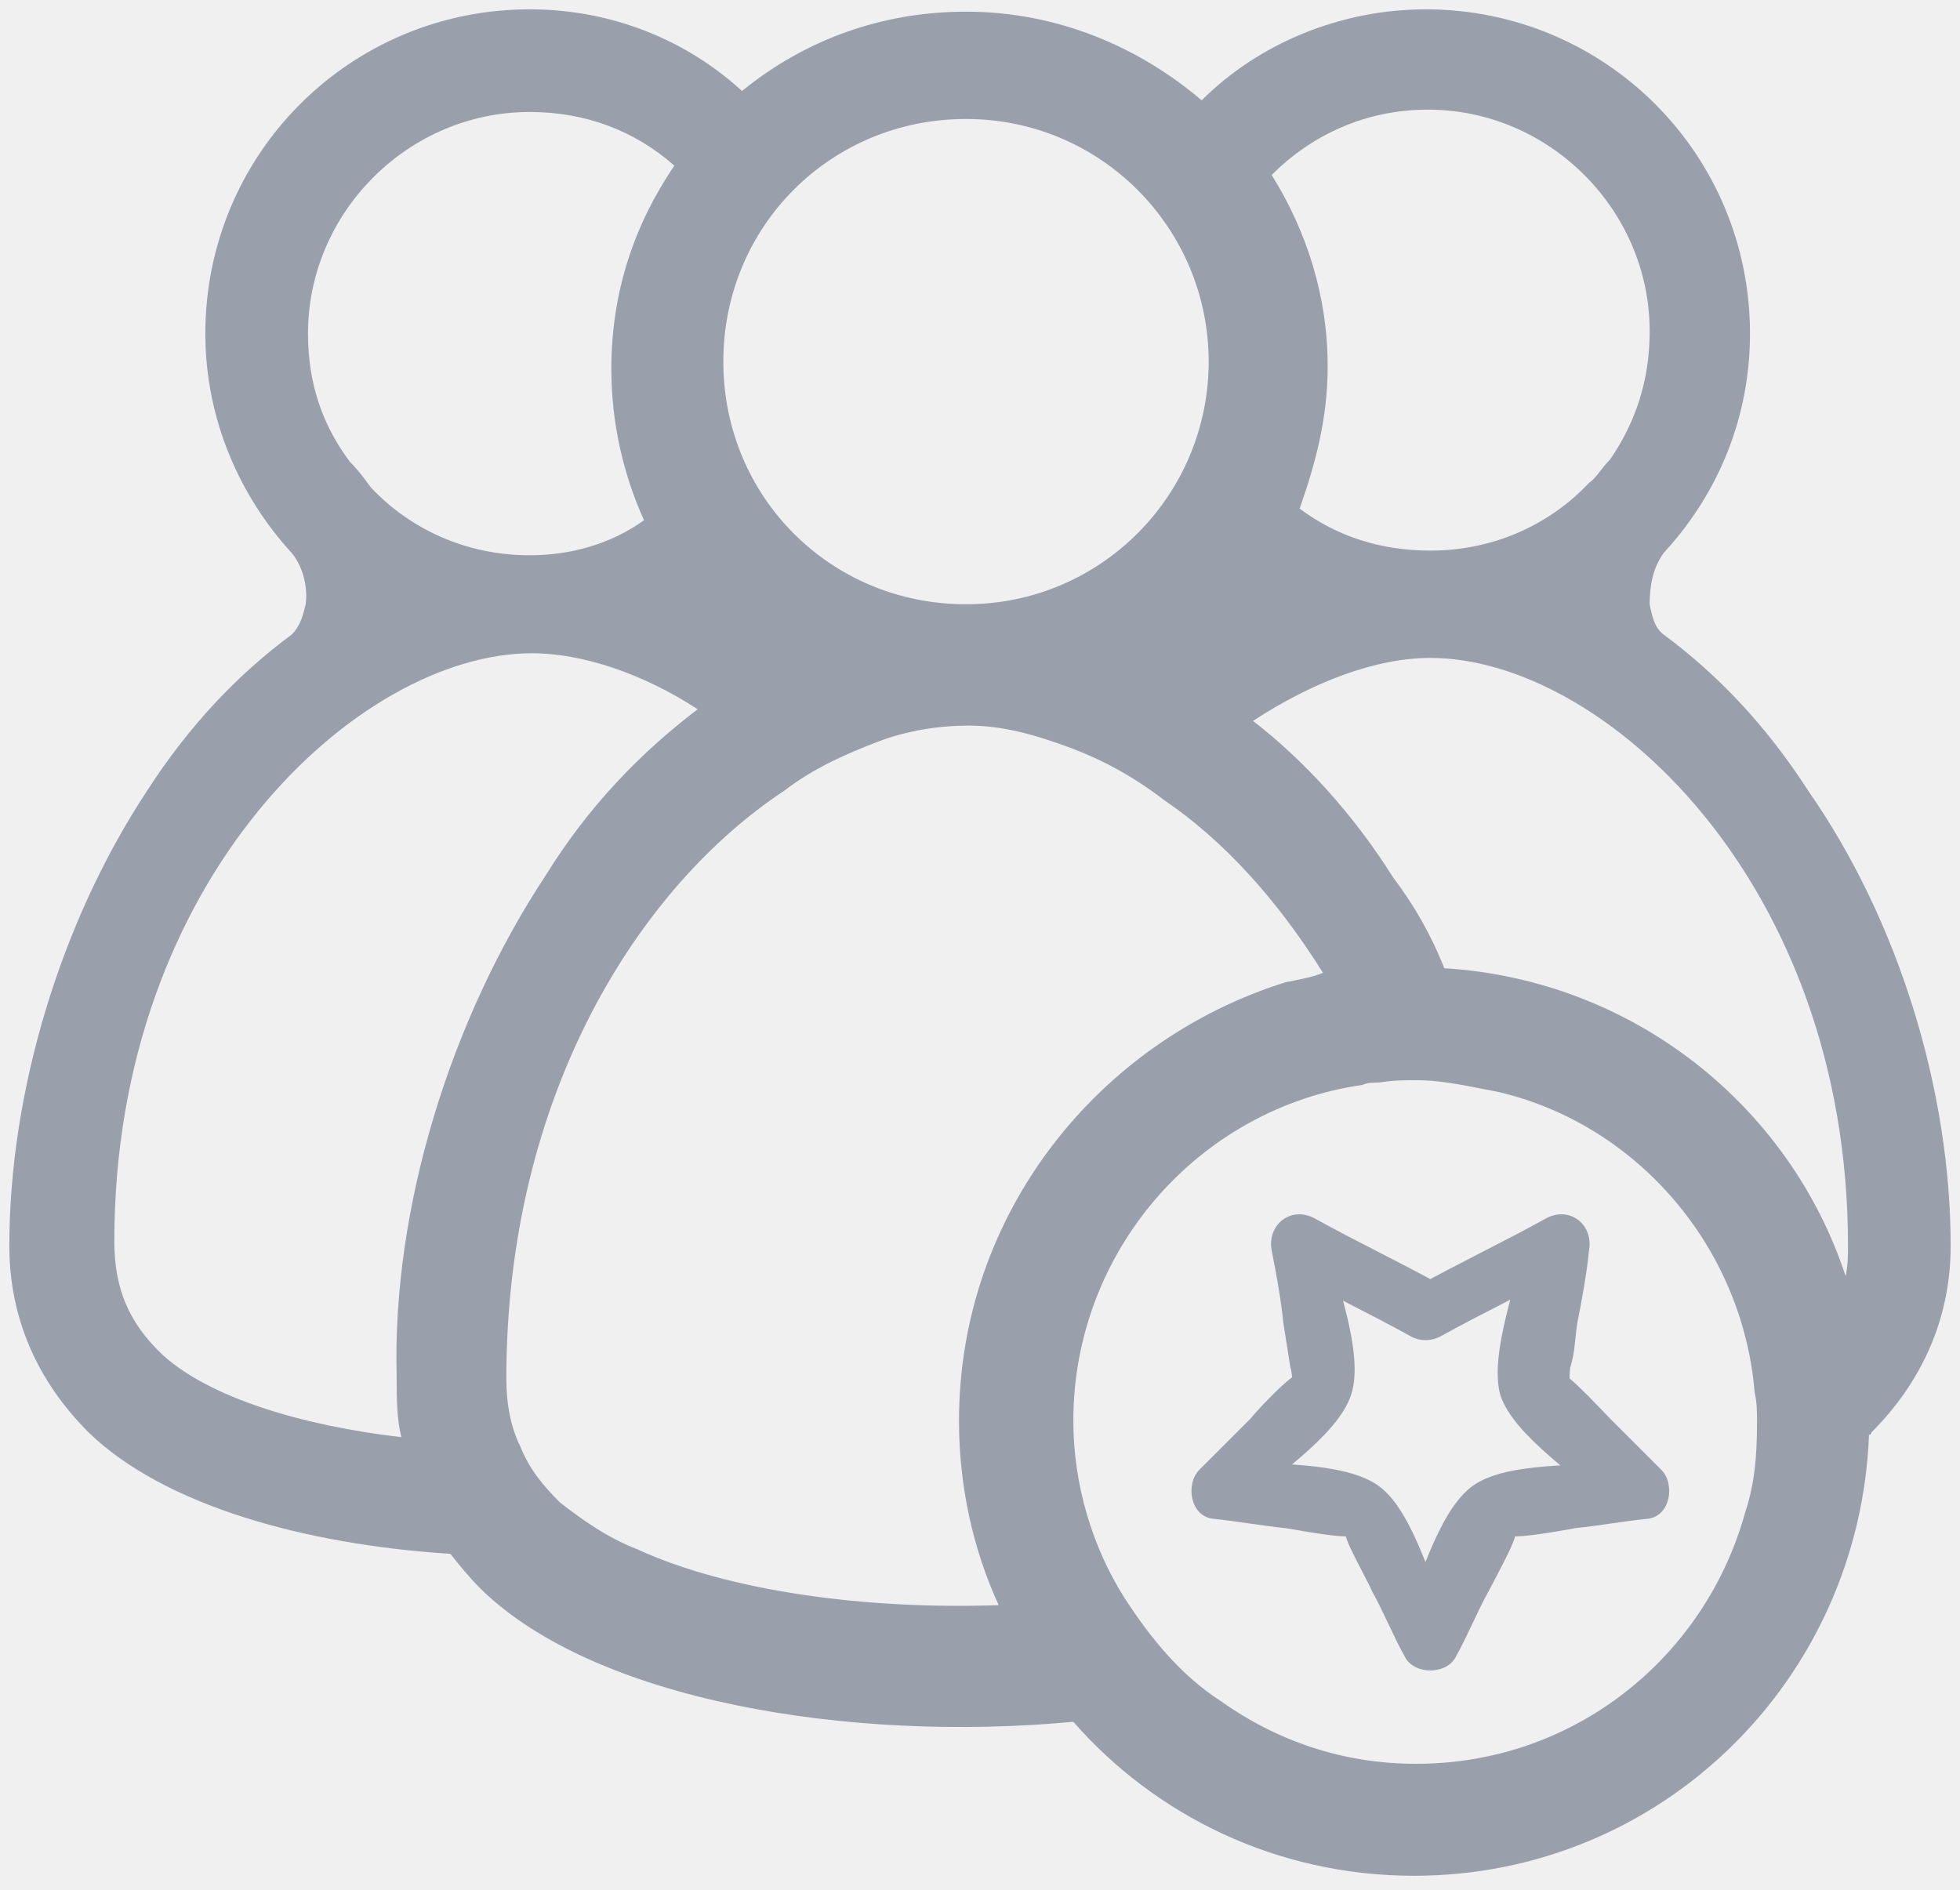
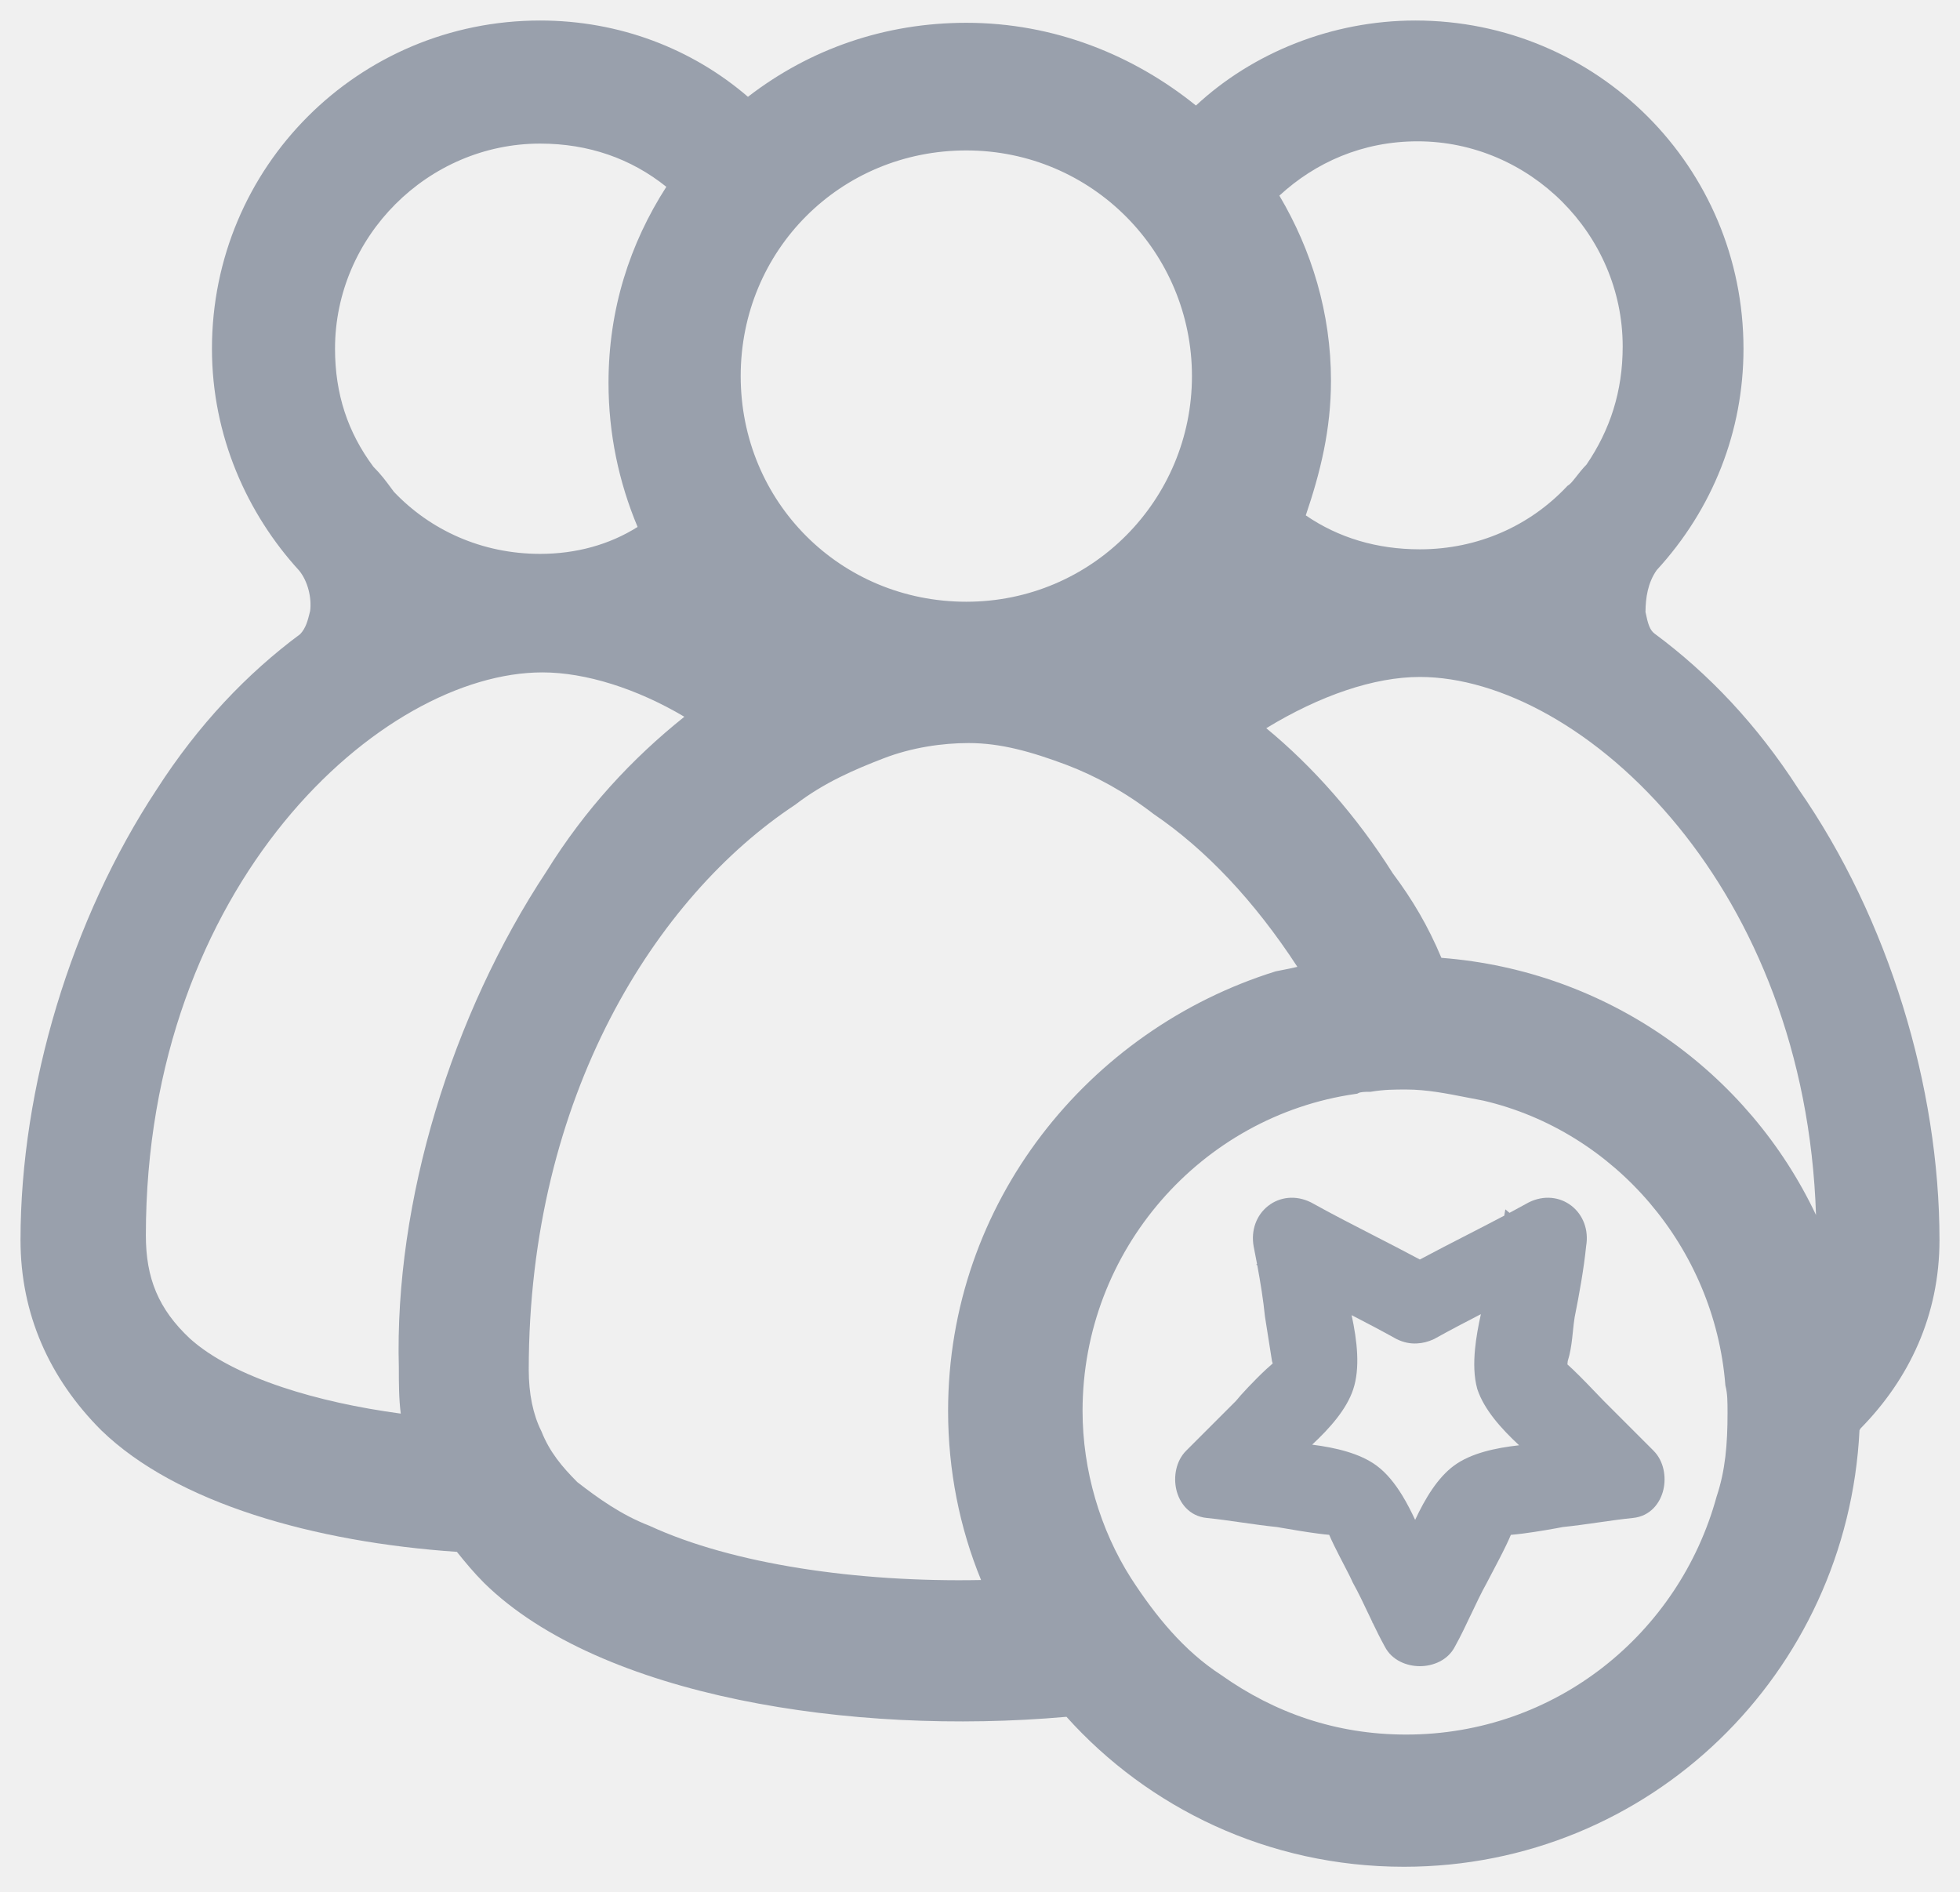
- <svg xmlns="http://www.w3.org/2000/svg" width="84" height="81" viewBox="0 0 84 81" fill="none">
-   <path d="M48.2 68.5C49.3 70.2 50.6 71.8 52.3 72.9C54.7 74.6 57.5 75.6 60.7 75.6C67.5 75.6 73.1 71 74.8 64.8C75.2 63.6 75.3 62.4 75.3 61C75.3 60.5 75.3 60.1 75.2 59.7C74.7 53.5 70.2 48.2 64.2 46.8C63.1 46.6 61.9 46.3 60.7 46.3C60.2 46.3 59.7 46.3 59.1 46.4C58.9 46.4 58.6 46.4 58.4 46.5C51.4 47.5 46 53.6 46 60.9C46 63.6 46.8 66.3 48.2 68.5ZM42.8 68.8C41.7 66.4 41.1 63.7 41.1 60.9C41.1 52 47.1 44.6 55.1 42.1C55.6 42 56.2 41.9 56.7 41.7C54.7 38.5 52.4 36 49.9 34.3C48.6 33.3 47.3 32.6 46 32.1C44.4 31.5 43 31.1 41.5 31.1C40.3 31.1 38.9 31.3 37.6 31.8C36.3 32.3 34.9 32.9 33.6 33.9C27.4 38 21.7 46.9 21.7 59.1C21.7 60.2 21.9 61.2 22.3 62C22.7 63 23.3 63.7 24 64.4C24.9 65.1 26 65.9 27.3 66.4C31.2 68.2 37.1 69 42.8 68.8ZM83.6 53.4C83.6 56.6 82.3 59.3 80.2 61.4C80.2 61.4 80.2 61.5 80.1 61.5C79.7 72 71.2 80.4 60.6 80.4C54.7 80.4 49.5 77.8 46 73.8C36.4 74.7 25.5 72.9 20.6 68.1C20.1 67.6 19.7 67.1 19.3 66.6C13 66.2 7 64.5 3.8 61.4C1.6 59.2 0.4 56.5 0.4 53.4C0.4 46.8 2.6 39.5 6.3 33.9C8.1 31.1 10.2 28.9 12.5 27.2C12.9 26.8 13 26.3 13.1 25.9C13.2 25.2 13 24.3 12.5 23.7C10.3 21.3 8.8 18 8.8 14.3C8.8 6.6 15 0.4 22.7 0.4C26.2 0.4 29.4 1.7 31.8 3.9C34.5 1.7 37.8 0.5 41.4 0.5C45.3 0.5 48.8 2 51.5 4.3C53.9 1.9 57.4 0.4 61.1 0.4C68.8 0.4 75 6.6 75 14.3C75 17.8 73.7 21.1 71.3 23.7C70.8 24.4 70.7 25.2 70.7 25.9C70.8 26.4 70.9 26.9 71.3 27.2C73.6 28.9 75.7 31.1 77.5 33.9C81.4 39.5 83.6 46.8 83.6 53.4ZM79.1 54.7C79.2 54.2 79.2 53.8 79.2 53.4C79.2 37.8 68.7 28.2 61.3 28.2C59 28.2 56.3 29.2 53.7 30.9C55.9 32.6 58 34.9 59.7 37.6C60.6 38.8 61.3 40 61.9 41.5C70 42 76.7 47.4 79.1 54.7ZM69 19.7C70.1 18.1 70.7 16.3 70.7 14.2C70.7 9 66.4 4.7 61.2 4.7C58.5 4.7 56.2 5.8 54.5 7.5C56 9.9 56.9 12.7 56.9 15.7C56.9 17.9 56.4 19.8 55.7 21.8C57.3 23 59.2 23.6 61.3 23.6C64 23.6 66.4 22.5 68.1 20.7C68.4 20.5 68.6 20.1 69 19.7ZM51.8 15.5C51.8 9.8 47.2 5.1 41.4 5.1C35.6 5.1 31 9.7 31 15.5C31 21.3 35.6 25.9 41.4 25.9C47.2 25.9 51.8 21.2 51.8 15.5ZM26.2 15.8C26.2 12.5 27.2 9.6 28.9 7.1C27.2 5.6 25.1 4.8 22.7 4.8C17.5 4.8 13.2 9.1 13.2 14.3C13.2 16.4 13.8 18.2 15 19.8C15.4 20.2 15.6 20.5 15.9 20.9C17.6 22.7 20 23.8 22.7 23.8C24.5 23.8 26.2 23.3 27.6 22.3C26.7 20.3 26.2 18.1 26.2 15.8ZM23.4 37.5C25.2 34.6 27.4 32.3 29.9 30.4C27.6 28.9 25 28 22.8 28C15.4 28 4.9 37.6 4.9 53.2C4.9 55.2 5.5 56.7 7 58.1C9 59.9 12.9 61.1 17.2 61.6C17 60.8 17 59.9 17 59C16.8 51.8 19.3 43.7 23.4 37.5Z" fill="#99A0AC" />
-   <path d="M61.7 57.3C63.5 56.3 65.4 55.4 67.2 54.4C66.6 53.9 66 53.5 65.4 53C65.1 54.8 63.8 58 64.3 59.8C64.9 61.6 67.8 63.4 69.1 64.7C69.3 64 69.5 63.3 69.7 62.6C67.9 62.9 64.6 62.6 63.1 63.7C61.6 64.8 60.8 68 60 69.7C60.7 69.7 61.4 69.7 62.2 69.7C61.4 68.1 60.6 64.8 59.1 63.7C57.6 62.6 54.3 62.8 52.5 62.6C52.7 63.3 52.9 64 53.1 64.7C54.4 63.4 57.3 61.6 57.9 59.8C58.5 58 57.2 54.8 56.8 53C56.2 53.5 55.6 53.9 55 54.4C56.8 55.4 58.7 56.3 60.5 57.3C61.9 58 63.2 55.9 61.8 55.1C60 54.1 58.1 53.2 56.3 52.2C55.3 51.7 54.3 52.5 54.5 53.6C54.7 54.6 54.9 55.7 55 56.7C55.1 57.3 55.2 58 55.3 58.6C55.5 59.2 55.2 60.2 55.6 59.2C56.1 58.1 53.9 60.4 53.6 60.8C52.9 61.5 52.1 62.3 51.4 63C50.8 63.6 51 65 52 65.1C53 65.2 54.1 65.4 55.1 65.5C55.7 65.6 58.4 66.1 57.8 65.7C57.2 65.3 58.6 67.7 58.8 68.2C59.3 69.1 59.7 70.1 60.2 71C60.6 71.8 62 71.8 62.4 71C62.9 70.1 63.3 69.1 63.8 68.2C64.1 67.6 65.4 65.3 64.8 65.7C64.2 66.1 67 65.6 67.5 65.5C68.5 65.4 69.6 65.2 70.6 65.1C71.6 65 71.8 63.6 71.2 63C70.5 62.3 69.7 61.5 69 60.8C68.6 60.4 66.5 58.1 67 59.2C67.4 60.2 67.2 59.2 67.3 58.6C67.5 58 67.5 57.3 67.6 56.7C67.8 55.7 68 54.6 68.1 53.6C68.3 52.5 67.3 51.7 66.3 52.2C64.5 53.2 62.6 54.1 60.8 55.1C59 55.9 60.2 58 61.7 57.3Z" fill="#99A0AC" />
+ <svg xmlns="http://www.w3.org/2000/svg" width="86" height="83" viewBox="0 0 86 83" fill="none">
+   <path d="M53.589 73.492L53.581 73.486L53.572 73.48C51.958 72.436 50.704 70.904 49.621 69.23C48.273 67.11 47.5 64.504 47.5 61.9C47.5 54.849 52.717 48.96 59.471 47.995L59.551 47.983L59.624 47.947C59.643 47.937 59.698 47.92 59.8 47.91C59.896 47.9 59.997 47.9 60.1 47.9H60.141L60.182 47.893C60.737 47.801 61.199 47.8 61.7 47.8C62.593 47.8 63.477 47.974 64.368 48.149C64.611 48.197 64.854 48.245 65.098 48.29C70.876 49.644 75.219 54.756 75.702 60.74L75.705 60.781L75.715 60.821C75.797 61.151 75.8 61.487 75.8 62C75.8 63.378 75.701 64.516 75.326 65.642L75.321 65.655L75.318 65.668C73.675 71.66 68.265 76.1 61.7 76.1C58.611 76.1 55.911 75.137 53.589 73.492ZM56.002 42.61L55.976 42.615L55.951 42.623C47.757 45.184 41.6 52.767 41.6 61.9C41.6 64.507 42.107 67.032 43.047 69.32C37.623 69.428 32.146 68.624 28.51 66.946L28.495 66.939L28.48 66.933C27.264 66.466 26.221 65.715 25.332 65.025C24.66 64.35 24.123 63.712 23.764 62.814L23.756 62.795L23.747 62.776C23.39 62.063 23.2 61.144 23.2 60.1C23.2 48.055 28.826 39.318 34.876 35.317L34.891 35.307L34.905 35.296C36.145 34.342 37.489 33.763 38.779 33.267C40.013 32.792 41.35 32.6 42.5 32.6C43.908 32.6 45.24 32.974 46.822 33.567C48.078 34.051 49.335 34.727 50.595 35.696L50.607 35.705L50.619 35.714C52.907 37.269 55.039 39.526 56.926 42.418C56.7 42.473 56.464 42.519 56.227 42.565C56.152 42.58 56.077 42.595 56.002 42.61ZM21.247 69.454L21.25 69.457C23.799 71.954 27.858 73.631 32.436 74.577C36.947 75.509 42.023 75.744 46.794 75.321C50.382 79.316 55.644 81.9 61.6 81.9C72.397 81.9 81.065 73.404 81.59 62.749C81.608 62.723 81.623 62.698 81.635 62.674C81.635 62.672 81.636 62.671 81.637 62.67C83.771 60.499 85.1 57.705 85.1 54.4C85.1 47.703 82.872 40.307 78.916 34.622C77.085 31.776 74.946 29.534 72.599 27.799C72.386 27.639 72.304 27.364 72.2 26.851C72.205 26.216 72.303 25.57 72.69 25.015C75.16 22.327 76.5 18.916 76.5 15.3C76.5 7.324 70.076 0.9 62.1 0.9C58.434 0.9 54.954 2.321 52.475 4.63C49.745 2.425 46.265 1 42.4 1C38.831 1 35.544 2.144 32.818 4.247C30.366 2.136 27.173 0.9 23.7 0.9C15.724 0.9 9.3 7.324 9.3 15.3C9.3 19.133 10.852 22.547 13.123 25.029C13.511 25.501 13.682 26.234 13.608 26.805C13.605 26.818 13.602 26.83 13.599 26.842C13.502 27.234 13.421 27.557 13.17 27.822C10.834 29.555 8.704 31.792 6.881 34.627C3.129 40.308 0.9 47.702 0.9 54.4C0.9 57.642 2.16 60.467 4.446 62.754L4.452 62.759C7.745 65.949 13.793 67.657 20.047 68.084C20.405 68.53 20.784 68.991 21.247 69.454ZM68.823 21.284L68.775 21.316L68.737 21.357C67.129 23.058 64.86 24.1 62.3 24.1C60.428 24.1 58.738 23.601 57.294 22.611C57.939 20.711 58.4 18.847 58.4 16.7C58.4 13.742 57.554 10.977 56.136 8.583C57.718 7.124 59.79 6.2 62.2 6.2C67.124 6.2 71.2 10.276 71.2 15.2C71.2 17.18 70.641 18.871 69.613 20.381C69.43 20.568 69.284 20.755 69.169 20.903C69.152 20.925 69.135 20.946 69.119 20.966C68.977 21.147 68.897 21.234 68.823 21.284ZM55.561 31.948C57.924 30.509 60.298 29.7 62.3 29.7C65.801 29.7 70.147 31.989 73.638 36.266C76.948 40.322 79.45 46.127 79.682 53.306C76.731 47.059 70.564 42.589 63.245 42.023C62.657 40.619 61.972 39.465 61.112 38.316C59.528 35.804 57.601 33.629 55.561 31.948ZM42.4 6.6C47.921 6.6 52.3 11.073 52.3 16.5C52.3 21.927 47.921 26.4 42.4 26.4C36.876 26.4 32.5 22.024 32.5 16.5C32.5 10.976 36.876 6.6 42.4 6.6ZM29.237 8.196C27.637 10.687 26.7 13.558 26.7 16.8C26.7 19.026 27.154 21.16 27.976 23.118C26.735 23.902 25.264 24.3 23.7 24.3C21.15 24.3 18.889 23.267 17.283 21.577C17.241 21.521 17.2 21.466 17.16 21.411C16.936 21.108 16.724 20.82 16.379 20.472C15.26 18.968 14.7 17.283 14.7 15.3C14.7 10.376 18.776 6.3 23.7 6.3C25.826 6.3 27.693 6.958 29.237 8.196ZM23.8 29.5C25.694 29.5 27.945 30.212 30.028 31.446C27.72 33.291 25.675 35.499 23.979 38.23C19.831 44.505 17.299 52.699 17.5 60.007V60.033C17.5 60.676 17.5 61.36 17.585 62.019C15.709 61.766 13.936 61.377 12.396 60.863C10.668 60.287 9.266 59.566 8.338 58.731C6.947 57.432 6.4 56.068 6.4 54.2C6.4 46.515 8.986 40.327 12.462 36.066C15.953 31.789 20.299 29.5 23.8 29.5Z" fill="#99A0AC" />
+   <mask id="path-2-inside-1_86_39" fill="white">
+     <path d="M62.911 58.753L62.927 58.746L62.943 58.737C63.609 58.367 64.29 58.01 64.978 57.655C64.863 58.17 64.769 58.688 64.721 59.183C64.662 59.793 64.67 60.4 64.818 60.934L64.822 60.946L64.826 60.958C65.119 61.837 65.859 62.67 66.655 63.408C65.606 63.526 64.543 63.755 63.804 64.297C63.083 64.826 62.535 65.735 62.093 66.681C61.92 66.309 61.734 65.948 61.532 65.616C61.216 65.1 60.845 64.626 60.396 64.297C59.666 63.762 58.618 63.514 57.574 63.381C58.359 62.65 59.085 61.827 59.374 60.958C59.686 60.023 59.55 58.828 59.306 57.699C59.966 58.039 60.618 58.382 61.257 58.737L61.267 58.742L61.276 58.747C61.585 58.901 61.888 58.957 62.172 58.94C62.41 58.93 62.659 58.871 62.911 58.753ZM64.318 54.207C63.646 54.552 62.969 54.9 62.3 55.258C61.631 54.9 60.954 54.552 60.282 54.207L60.278 54.205C59.352 53.73 58.434 53.258 57.543 52.763L57.533 52.758L57.524 52.753C56.855 52.419 56.147 52.509 55.641 52.907C55.138 53.302 54.877 53.966 55.008 54.689L55.01 54.698C55.059 54.945 55.108 55.198 55.156 55.453L55.12 55.483L55.166 55.509C55.306 56.263 55.431 57.035 55.502 57.75L55.504 57.766L55.507 57.782C55.556 58.078 55.606 58.4 55.656 58.726L55.656 58.728C55.706 59.052 55.756 59.379 55.807 59.682L55.813 59.721L55.826 59.758C55.832 59.777 55.837 59.797 55.843 59.819C55.752 59.896 55.656 59.982 55.56 60.071C55.048 60.546 54.429 61.209 54.224 61.469L53.146 62.547L52.046 63.647C51.597 64.096 51.484 64.786 51.613 65.349C51.745 65.93 52.176 66.52 52.95 66.597C53.438 66.646 53.952 66.72 54.479 66.795L54.485 66.796C55 66.869 55.528 66.945 56.034 66.996C56.089 67.005 56.162 67.018 56.248 67.033C56.633 67.099 57.285 67.212 57.836 67.283C58.001 67.305 58.168 67.324 58.322 67.337C58.389 67.495 58.469 67.666 58.551 67.832C58.685 68.107 58.839 68.403 58.975 68.664C58.994 68.701 59.013 68.737 59.031 68.772C59.187 69.073 59.297 69.29 59.336 69.386L59.347 69.415L59.363 69.443C59.604 69.876 59.822 70.336 60.048 70.814L60.052 70.821C60.108 70.94 60.164 71.059 60.222 71.179L60.212 71.2H60.232C60.398 71.546 60.571 71.896 60.758 72.234C61.07 72.847 61.728 73.1 62.3 73.1C62.872 73.1 63.53 72.847 63.842 72.234C64.098 71.773 64.327 71.288 64.548 70.821L64.552 70.814C64.778 70.336 64.996 69.876 65.237 69.443L65.242 69.433L65.247 69.424C65.29 69.339 65.366 69.195 65.459 69.019C65.645 68.666 65.9 68.184 66.088 67.791C66.161 67.64 66.233 67.484 66.293 67.338C66.453 67.325 66.628 67.305 66.801 67.284C67.483 67.197 68.291 67.051 68.574 66.995C69.077 66.944 69.602 66.869 70.115 66.796L70.121 66.795C70.648 66.72 71.162 66.646 71.65 66.597C72.424 66.52 72.855 65.93 72.987 65.349C73.116 64.786 73.003 64.096 72.553 63.647L72.549 63.642L72.545 63.638L72.541 63.634L72.537 63.63L72.533 63.626L72.529 63.622L72.525 63.618L72.521 63.614L72.516 63.609L72.512 63.605L72.508 63.601L72.504 63.597L72.5 63.593L72.496 63.589L72.492 63.585L72.488 63.581L72.484 63.576L72.479 63.572L72.475 63.568L72.471 63.564L72.467 63.56L72.463 63.556L72.459 63.551L72.454 63.547L72.45 63.543L72.446 63.539L72.442 63.535L72.438 63.531L72.434 63.527L72.43 63.522L72.425 63.518L72.421 63.514L72.417 63.51L72.413 63.506L72.409 63.502L72.404 63.497L72.4 63.493L72.396 63.489L72.392 63.485L72.388 63.481L72.384 63.477L72.379 63.472L72.375 63.468L72.371 63.464L72.367 63.46L72.363 63.456L72.358 63.451L72.354 63.447L72.35 63.443L72.346 63.439L72.342 63.434L72.337 63.43L72.333 63.426L72.329 63.422L72.325 63.418L72.32 63.413L72.316 63.409L72.312 63.405L72.308 63.401L72.304 63.397L72.299 63.392L72.295 63.388L72.291 63.384L72.287 63.38L72.282 63.375L72.278 63.371L72.274 63.367L72.27 63.363L72.266 63.358L72.261 63.354L72.257 63.35L72.253 63.346L72.249 63.342L72.244 63.337L72.24 63.333L72.236 63.329L72.232 63.325L72.227 63.32L72.223 63.316L72.219 63.312L72.215 63.307L72.21 63.303L72.206 63.299L72.202 63.295L72.198 63.291L72.193 63.286L72.189 63.282L72.185 63.278L72.18 63.273L72.176 63.269L72.172 63.265L72.168 63.261L72.163 63.256L72.159 63.252L72.155 63.248L72.151 63.243L72.146 63.239L72.142 63.235L72.138 63.231L72.133 63.226L72.129 63.222L72.125 63.218L72.121 63.214L72.116 63.209L72.112 63.205L72.108 63.201L72.103 63.196L72.099 63.192L72.095 63.188L72.091 63.183L72.086 63.179L72.082 63.175L72.078 63.17L72.073 63.166L72.069 63.162L72.065 63.158L72.06 63.153L72.056 63.149L72.052 63.145L72.047 63.14L72.043 63.136L72.039 63.132L72.034 63.127L72.03 63.123L72.026 63.119L72.022 63.114L72.017 63.11L72.013 63.106L72.009 63.102L72.004 63.097L72 63.093L71.996 63.089L71.991 63.084L71.987 63.08L71.983 63.076L71.978 63.071L71.974 63.067L71.97 63.063L71.965 63.058L71.961 63.054L71.957 63.05L71.952 63.045L71.948 63.041L71.944 63.036L71.939 63.032L71.935 63.028L71.931 63.023L71.926 63.019L71.922 63.015L71.918 63.011L71.913 63.006L71.909 63.002L71.905 62.998L71.9 62.993L71.896 62.989L71.891 62.984L71.887 62.98L71.883 62.976L71.879 62.971L71.874 62.967L71.87 62.963L71.865 62.958L71.861 62.954L71.857 62.95L71.852 62.945L71.848 62.941L71.844 62.937L71.839 62.932L71.835 62.928L71.831 62.923L71.826 62.919L71.822 62.915L71.817 62.91L71.813 62.906L71.809 62.902L71.804 62.897L71.8 62.893L71.796 62.889L71.791 62.884L71.787 62.88L71.782 62.875L71.778 62.871L71.774 62.867L71.769 62.862L71.765 62.858L71.761 62.854L71.756 62.849L71.752 62.845L71.748 62.84L71.743 62.836L71.739 62.832L71.734 62.827L71.73 62.823L71.726 62.819L71.721 62.814L71.717 62.81L71.713 62.805L71.708 62.801L71.704 62.797L71.699 62.792L71.695 62.788L71.691 62.783L71.686 62.779L71.682 62.775L71.677 62.77L71.673 62.766L71.669 62.762L71.664 62.757L71.66 62.753L71.656 62.748L71.651 62.744L71.647 62.74L71.642 62.735L71.638 62.731L71.634 62.727L71.629 62.722L71.625 62.718L71.621 62.713L71.616 62.709L71.612 62.705L71.607 62.7L71.603 62.696L71.599 62.691L71.594 62.687L71.59 62.683L71.585 62.678L71.581 62.674L71.577 62.669L71.572 62.665L71.568 62.661L71.563 62.656L71.559 62.652L71.555 62.648L71.55 62.643L71.546 62.639L71.541 62.634L71.537 62.63L71.533 62.626L71.528 62.621L71.524 62.617L71.519 62.612L71.515 62.608L71.511 62.604L71.506 62.599L71.502 62.595L71.498 62.59L71.493 62.586L71.489 62.582L71.484 62.577L71.48 62.573L71.475 62.568L71.471 62.564L71.467 62.56L71.462 62.555L71.458 62.551L71.454 62.547L71.449 62.542L71.445 62.538L71.44 62.533L71.436 62.529L71.432 62.525L71.427 62.52L71.423 62.516L71.418 62.511L71.414 62.507L71.41 62.502L71.405 62.498L71.401 62.494L71.396 62.489L71.392 62.485L71.388 62.48L71.383 62.476L71.379 62.472L71.374 62.467L71.37 62.463L71.366 62.459L71.361 62.454L71.357 62.45L71.353 62.445L71.348 62.441L71.344 62.437L71.339 62.432L71.335 62.428L71.331 62.423L71.326 62.419L71.322 62.415L71.317 62.41L71.313 62.406L71.309 62.401L71.304 62.397L71.3 62.393L71.295 62.388L71.291 62.384L71.287 62.38L71.282 62.375L71.278 62.371L71.273 62.366L71.269 62.362L71.265 62.358L71.26 62.353L71.256 62.349L71.251 62.344L71.247 62.34L71.243 62.336L71.238 62.331L71.234 62.327L71.23 62.322L71.225 62.318L71.221 62.314L71.216 62.309L71.212 62.305L71.208 62.301L71.203 62.296L71.199 62.292L71.195 62.288L71.19 62.283L71.186 62.279L71.181 62.274L71.177 62.27L71.173 62.266L71.168 62.261L71.164 62.257L71.16 62.252L71.155 62.248L71.151 62.244L71.146 62.239L71.142 62.235L71.138 62.231L71.133 62.226L71.129 62.222L71.125 62.218L71.12 62.213L71.116 62.209L71.112 62.204L71.107 62.2L71.103 62.196L71.098 62.191L71.094 62.187L71.09 62.183L71.085 62.178L71.081 62.174L71.077 62.169L71.072 62.165L71.068 62.161L71.064 62.156L71.059 62.152L71.055 62.148L71.05 62.143L71.046 62.139L71.042 62.135L71.037 62.13L71.033 62.126L71.029 62.121L71.024 62.117L71.02 62.113L71.016 62.108L71.011 62.104L71.007 62.1L71.002 62.095L70.998 62.091L70.994 62.087L70.99 62.082L70.985 62.078L70.981 62.074L70.977 62.069L70.972 62.065L70.968 62.061L70.963 62.056L70.959 62.052L70.955 62.048L70.95 62.043L70.946 62.039L70.942 62.035L70.937 62.03L70.933 62.026L70.929 62.022L70.924 62.017L70.92 62.013L70.916 62.009L70.912 62.004L70.907 62L70.903 61.996L70.898 61.991L70.894 61.987L70.89 61.983L70.885 61.978L70.881 61.974L70.877 61.97L70.873 61.965L70.868 61.961L70.864 61.957L70.86 61.953L70.855 61.948L70.851 61.944L70.847 61.94L70.842 61.935L70.838 61.931L70.834 61.927L70.829 61.922L70.825 61.918L70.821 61.914L70.817 61.91L70.812 61.905L70.808 61.901L70.804 61.897L70.799 61.892L70.795 61.888L70.791 61.884L70.787 61.879L70.782 61.875L70.778 61.871L70.774 61.867L70.769 61.862L70.765 61.858L70.761 61.854L70.757 61.849L70.752 61.845L70.748 61.841L70.744 61.837L70.739 61.832L70.735 61.828L70.731 61.824L70.727 61.819L70.722 61.815L70.718 61.811L70.714 61.807L70.71 61.802L70.705 61.798L70.701 61.794L70.697 61.79L70.692 61.785L70.688 61.781L70.684 61.777L70.68 61.773L70.675 61.768L70.671 61.764L70.667 61.76L70.663 61.756L70.659 61.751L70.654 61.747L70.65 61.743L70.646 61.739L70.641 61.734L70.637 61.73L70.633 61.726L70.629 61.722L70.625 61.718L70.62 61.713L70.616 61.709L70.612 61.705L70.608 61.701L70.603 61.696L70.599 61.692L70.595 61.688L70.591 61.684L70.587 61.679L70.582 61.675L70.578 61.671L70.574 61.667L70.57 61.663L70.566 61.658L70.561 61.654L70.557 61.65L70.553 61.646L70.549 61.642L70.544 61.637L70.54 61.633L70.536 61.629L70.532 61.625L70.528 61.621L70.523 61.616L70.519 61.612L70.515 61.608L70.511 61.604L70.507 61.6L70.503 61.596L70.498 61.591L70.494 61.587L70.49 61.583L70.486 61.579L70.482 61.575L70.478 61.571L70.473 61.566L70.469 61.562L70.465 61.558L70.461 61.554L70.457 61.55L70.453 61.545L70.448 61.541L70.444 61.537L70.44 61.533L70.436 61.529L70.432 61.525L70.428 61.521L70.424 61.517L70.419 61.512L70.415 61.508L70.411 61.504L70.407 61.5L70.403 61.496L70.399 61.492L70.395 61.488L70.391 61.483L70.386 61.479L70.382 61.475L70.378 61.471L70.374 61.467L70.37 61.463L70.366 61.459L70.362 61.455L70.358 61.451L70.354 61.447C70.305 61.398 70.216 61.305 70.102 61.185C69.816 60.886 69.373 60.423 69.007 60.075C68.928 60 68.85 59.927 68.774 59.86C68.778 59.808 68.782 59.76 68.788 59.716C68.896 59.378 68.947 59.027 68.984 58.707C68.998 58.592 69.009 58.483 69.019 58.379C69.041 58.169 69.061 57.978 69.092 57.79C69.291 56.795 69.493 55.686 69.596 54.669C69.718 53.953 69.457 53.298 68.959 52.907C68.453 52.509 67.745 52.419 67.076 52.753L67.067 52.758L67.057 52.763C66.785 52.914 66.51 53.063 66.234 53.211L66.05 53.058L66.004 53.333C65.449 53.626 64.887 53.915 64.322 54.205L64.318 54.207Z" />
+   </mask>
+   <path d="M62.911 58.753L62.927 58.746L62.943 58.737C63.609 58.367 64.29 58.01 64.978 57.655C64.863 58.17 64.769 58.688 64.721 59.183C64.662 59.793 64.67 60.4 64.818 60.934L64.822 60.946L64.826 60.958C65.119 61.837 65.859 62.67 66.655 63.408C65.606 63.526 64.543 63.755 63.804 64.297C63.083 64.826 62.535 65.735 62.093 66.681C61.92 66.309 61.734 65.948 61.532 65.616C61.216 65.1 60.845 64.626 60.396 64.297C59.666 63.762 58.618 63.514 57.574 63.381C58.359 62.65 59.085 61.827 59.374 60.958C59.686 60.023 59.55 58.828 59.306 57.699C59.966 58.039 60.618 58.382 61.257 58.737L61.267 58.742L61.276 58.747C61.585 58.901 61.888 58.957 62.172 58.94C62.41 58.93 62.659 58.871 62.911 58.753ZM64.318 54.207C63.646 54.552 62.969 54.9 62.3 55.258C61.631 54.9 60.954 54.552 60.282 54.207L60.278 54.205C59.352 53.73 58.434 53.258 57.543 52.763L57.533 52.758L57.524 52.753C56.855 52.419 56.147 52.509 55.641 52.907C55.138 53.302 54.877 53.966 55.008 54.689L55.01 54.698C55.059 54.945 55.108 55.198 55.156 55.453L55.12 55.483L55.166 55.509C55.306 56.263 55.431 57.035 55.502 57.75L55.504 57.766L55.507 57.782C55.556 58.078 55.606 58.4 55.656 58.726L55.656 58.728C55.706 59.052 55.756 59.379 55.807 59.682L55.813 59.721L55.826 59.758C55.832 59.777 55.837 59.797 55.843 59.819C55.752 59.896 55.656 59.982 55.56 60.071C55.048 60.546 54.429 61.209 54.224 61.469L53.146 62.547L52.046 63.647C51.597 64.096 51.484 64.786 51.613 65.349C51.745 65.93 52.176 66.52 52.95 66.597C53.438 66.646 53.952 66.72 54.479 66.795L54.485 66.796C55 66.869 55.528 66.945 56.034 66.996C56.089 67.005 56.162 67.018 56.248 67.033C56.633 67.099 57.285 67.212 57.836 67.283C58.001 67.305 58.168 67.324 58.322 67.337C58.389 67.495 58.469 67.666 58.551 67.832C58.685 68.107 58.839 68.403 58.975 68.664C58.994 68.701 59.013 68.737 59.031 68.772C59.187 69.073 59.297 69.29 59.336 69.386L59.347 69.415L59.363 69.443C59.604 69.876 59.822 70.336 60.048 70.814L60.052 70.821C60.108 70.94 60.164 71.059 60.222 71.179L60.212 71.2H60.232C60.398 71.546 60.571 71.896 60.758 72.234C61.07 72.847 61.728 73.1 62.3 73.1C62.872 73.1 63.53 72.847 63.842 72.234C64.098 71.773 64.327 71.288 64.548 70.821L64.552 70.814C64.778 70.336 64.996 69.876 65.237 69.443L65.242 69.433L65.247 69.424C65.29 69.339 65.366 69.195 65.459 69.019C65.645 68.666 65.9 68.184 66.088 67.791C66.161 67.64 66.233 67.484 66.293 67.338C66.453 67.325 66.628 67.305 66.801 67.284C67.483 67.197 68.291 67.051 68.574 66.995C69.077 66.944 69.602 66.869 70.115 66.796L70.121 66.795C70.648 66.72 71.162 66.646 71.65 66.597C72.424 66.52 72.855 65.93 72.987 65.349C73.116 64.786 73.003 64.096 72.553 63.647L72.549 63.642L72.545 63.638L72.541 63.634L72.537 63.63L72.533 63.626L72.529 63.622L72.525 63.618L72.521 63.614L72.516 63.609L72.512 63.605L72.508 63.601L72.504 63.597L72.5 63.593L72.496 63.589L72.492 63.585L72.488 63.581L72.484 63.576L72.479 63.572L72.475 63.568L72.471 63.564L72.467 63.56L72.463 63.556L72.459 63.551L72.454 63.547L72.45 63.543L72.446 63.539L72.442 63.535L72.438 63.531L72.434 63.527L72.43 63.522L72.425 63.518L72.421 63.514L72.417 63.51L72.413 63.506L72.409 63.502L72.404 63.497L72.4 63.493L72.396 63.489L72.392 63.485L72.388 63.481L72.384 63.477L72.379 63.472L72.375 63.468L72.371 63.464L72.367 63.46L72.363 63.456L72.358 63.451L72.354 63.447L72.35 63.443L72.346 63.439L72.342 63.434L72.337 63.43L72.333 63.426L72.329 63.422L72.325 63.418L72.32 63.413L72.316 63.409L72.312 63.405L72.308 63.401L72.304 63.397L72.299 63.392L72.295 63.388L72.291 63.384L72.287 63.38L72.282 63.375L72.278 63.371L72.274 63.367L72.27 63.363L72.266 63.358L72.261 63.354L72.257 63.35L72.253 63.346L72.249 63.342L72.244 63.337L72.24 63.333L72.236 63.329L72.232 63.325L72.227 63.32L72.223 63.316L72.219 63.312L72.215 63.307L72.21 63.303L72.206 63.299L72.202 63.295L72.198 63.291L72.193 63.286L72.189 63.282L72.185 63.278L72.18 63.273L72.176 63.269L72.172 63.265L72.168 63.261L72.163 63.256L72.159 63.252L72.155 63.248L72.151 63.243L72.146 63.239L72.142 63.235L72.138 63.231L72.133 63.226L72.129 63.222L72.125 63.218L72.121 63.214L72.116 63.209L72.112 63.205L72.108 63.201L72.103 63.196L72.099 63.192L72.095 63.188L72.091 63.183L72.086 63.179L72.082 63.175L72.078 63.17L72.073 63.166L72.069 63.162L72.065 63.158L72.06 63.153L72.056 63.149L72.052 63.145L72.047 63.14L72.043 63.136L72.039 63.132L72.034 63.127L72.03 63.123L72.026 63.119L72.022 63.114L72.017 63.11L72.013 63.106L72.009 63.102L72.004 63.097L72 63.093L71.996 63.089L71.991 63.084L71.987 63.08L71.983 63.076L71.978 63.071L71.974 63.067L71.97 63.063L71.965 63.058L71.961 63.054L71.957 63.05L71.952 63.045L71.948 63.041L71.944 63.036L71.939 63.032L71.935 63.028L71.931 63.023L71.926 63.019L71.922 63.015L71.918 63.011L71.913 63.006L71.909 63.002L71.905 62.998L71.9 62.993L71.896 62.989L71.891 62.984L71.887 62.98L71.883 62.976L71.879 62.971L71.874 62.967L71.87 62.963L71.865 62.958L71.861 62.954L71.857 62.95L71.852 62.945L71.848 62.941L71.844 62.937L71.839 62.932L71.835 62.928L71.831 62.923L71.826 62.919L71.822 62.915L71.817 62.91L71.813 62.906L71.809 62.902L71.804 62.897L71.8 62.893L71.796 62.889L71.791 62.884L71.787 62.88L71.782 62.875L71.778 62.871L71.774 62.867L71.769 62.862L71.765 62.858L71.761 62.854L71.756 62.849L71.752 62.845L71.748 62.84L71.743 62.836L71.739 62.832L71.734 62.827L71.73 62.823L71.726 62.819L71.721 62.814L71.717 62.81L71.713 62.805L71.708 62.801L71.704 62.797L71.699 62.792L71.695 62.788L71.691 62.783L71.686 62.779L71.682 62.775L71.677 62.77L71.673 62.766L71.669 62.762L71.664 62.757L71.66 62.753L71.656 62.748L71.651 62.744L71.647 62.74L71.642 62.735L71.638 62.731L71.634 62.727L71.629 62.722L71.625 62.718L71.621 62.713L71.616 62.709L71.612 62.705L71.607 62.7L71.603 62.696L71.599 62.691L71.594 62.687L71.59 62.683L71.585 62.678L71.581 62.674L71.577 62.669L71.572 62.665L71.568 62.661L71.563 62.656L71.559 62.652L71.555 62.648L71.55 62.643L71.546 62.639L71.541 62.634L71.537 62.63L71.533 62.626L71.528 62.621L71.524 62.617L71.519 62.612L71.515 62.608L71.511 62.604L71.506 62.599L71.502 62.595L71.498 62.59L71.493 62.586L71.489 62.582L71.484 62.577L71.48 62.573L71.475 62.568L71.471 62.564L71.467 62.56L71.462 62.555L71.458 62.551L71.454 62.547L71.449 62.542L71.445 62.538L71.44 62.533L71.436 62.529L71.432 62.525L71.427 62.52L71.423 62.516L71.418 62.511L71.414 62.507L71.41 62.502L71.405 62.498L71.401 62.494L71.396 62.489L71.392 62.485L71.388 62.48L71.383 62.476L71.379 62.472L71.374 62.467L71.37 62.463L71.366 62.459L71.361 62.454L71.357 62.45L71.353 62.445L71.348 62.441L71.344 62.437L71.339 62.432L71.335 62.428L71.331 62.423L71.326 62.419L71.322 62.415L71.317 62.41L71.313 62.406L71.309 62.401L71.304 62.397L71.3 62.393L71.295 62.388L71.291 62.384L71.287 62.38L71.282 62.375L71.278 62.371L71.273 62.366L71.269 62.362L71.265 62.358L71.26 62.353L71.256 62.349L71.251 62.344L71.247 62.34L71.243 62.336L71.238 62.331L71.234 62.327L71.23 62.322L71.225 62.318L71.221 62.314L71.216 62.309L71.212 62.305L71.208 62.301L71.203 62.296L71.199 62.292L71.195 62.288L71.19 62.283L71.186 62.279L71.181 62.274L71.177 62.27L71.173 62.266L71.168 62.261L71.164 62.257L71.16 62.252L71.155 62.248L71.151 62.244L71.146 62.239L71.142 62.235L71.138 62.231L71.133 62.226L71.129 62.222L71.125 62.218L71.12 62.213L71.116 62.209L71.112 62.204L71.107 62.2L71.103 62.196L71.098 62.191L71.094 62.187L71.09 62.183L71.085 62.178L71.081 62.174L71.077 62.169L71.072 62.165L71.068 62.161L71.064 62.156L71.059 62.152L71.055 62.148L71.05 62.143L71.046 62.139L71.042 62.135L71.037 62.13L71.033 62.126L71.029 62.121L71.024 62.117L71.02 62.113L71.016 62.108L71.011 62.104L71.007 62.1L71.002 62.095L70.998 62.091L70.994 62.087L70.99 62.082L70.985 62.078L70.981 62.074L70.977 62.069L70.972 62.065L70.968 62.061L70.963 62.056L70.959 62.052L70.955 62.048L70.95 62.043L70.946 62.039L70.942 62.035L70.937 62.03L70.933 62.026L70.929 62.022L70.924 62.017L70.92 62.013L70.916 62.009L70.912 62.004L70.907 62L70.903 61.996L70.898 61.991L70.894 61.987L70.89 61.983L70.885 61.978L70.881 61.974L70.877 61.97L70.873 61.965L70.868 61.961L70.864 61.957L70.86 61.953L70.855 61.948L70.851 61.944L70.847 61.94L70.842 61.935L70.838 61.931L70.834 61.927L70.829 61.922L70.825 61.918L70.821 61.914L70.817 61.91L70.812 61.905L70.808 61.901L70.804 61.897L70.799 61.892L70.795 61.888L70.791 61.884L70.787 61.879L70.782 61.875L70.778 61.871L70.774 61.867L70.769 61.862L70.765 61.858L70.761 61.854L70.757 61.849L70.752 61.845L70.748 61.841L70.744 61.837L70.739 61.832L70.735 61.828L70.731 61.824L70.727 61.819L70.722 61.815L70.718 61.811L70.714 61.807L70.71 61.802L70.705 61.798L70.701 61.794L70.697 61.79L70.692 61.785L70.688 61.781L70.684 61.777L70.68 61.773L70.675 61.768L70.671 61.764L70.667 61.76L70.663 61.756L70.659 61.751L70.654 61.747L70.65 61.743L70.646 61.739L70.641 61.734L70.637 61.73L70.633 61.726L70.629 61.722L70.625 61.718L70.62 61.713L70.616 61.709L70.612 61.705L70.608 61.701L70.603 61.696L70.599 61.692L70.595 61.688L70.591 61.684L70.587 61.679L70.582 61.675L70.578 61.671L70.574 61.667L70.57 61.663L70.566 61.658L70.561 61.654L70.557 61.65L70.553 61.646L70.549 61.642L70.544 61.637L70.54 61.633L70.536 61.629L70.532 61.625L70.528 61.621L70.523 61.616L70.519 61.612L70.515 61.608L70.511 61.604L70.507 61.6L70.503 61.596L70.498 61.591L70.494 61.587L70.49 61.583L70.486 61.579L70.482 61.575L70.478 61.571L70.473 61.566L70.469 61.562L70.465 61.558L70.461 61.554L70.457 61.55L70.453 61.545L70.448 61.541L70.444 61.537L70.44 61.533L70.436 61.529L70.432 61.525L70.428 61.521L70.424 61.517L70.419 61.512L70.415 61.508L70.411 61.504L70.407 61.5L70.403 61.496L70.399 61.492L70.395 61.488L70.391 61.483L70.386 61.479L70.382 61.475L70.378 61.471L70.374 61.467L70.37 61.463L70.366 61.459L70.362 61.455L70.358 61.451L70.354 61.447C70.305 61.398 70.216 61.305 70.102 61.185C69.816 60.886 69.373 60.423 69.007 60.075C68.928 60 68.85 59.927 68.774 59.86C68.778 59.808 68.782 59.76 68.788 59.716C68.896 59.378 68.947 59.027 68.984 58.707C68.998 58.592 69.009 58.483 69.019 58.379C69.041 58.169 69.061 57.978 69.092 57.79C69.291 56.795 69.493 55.686 69.596 54.669C69.718 53.953 69.457 53.298 68.959 52.907C68.453 52.509 67.745 52.419 67.076 52.753L67.067 52.758L67.057 52.763C66.785 52.914 66.51 53.063 66.234 53.211L66.05 53.058L66.004 53.333C65.449 53.626 64.887 53.915 64.322 54.205L64.318 54.207Z" fill="#99A0AC" stroke="#99A0AC" stroke-width="2" mask="url(#path-2-inside-1_86_39)" />
</svg>
